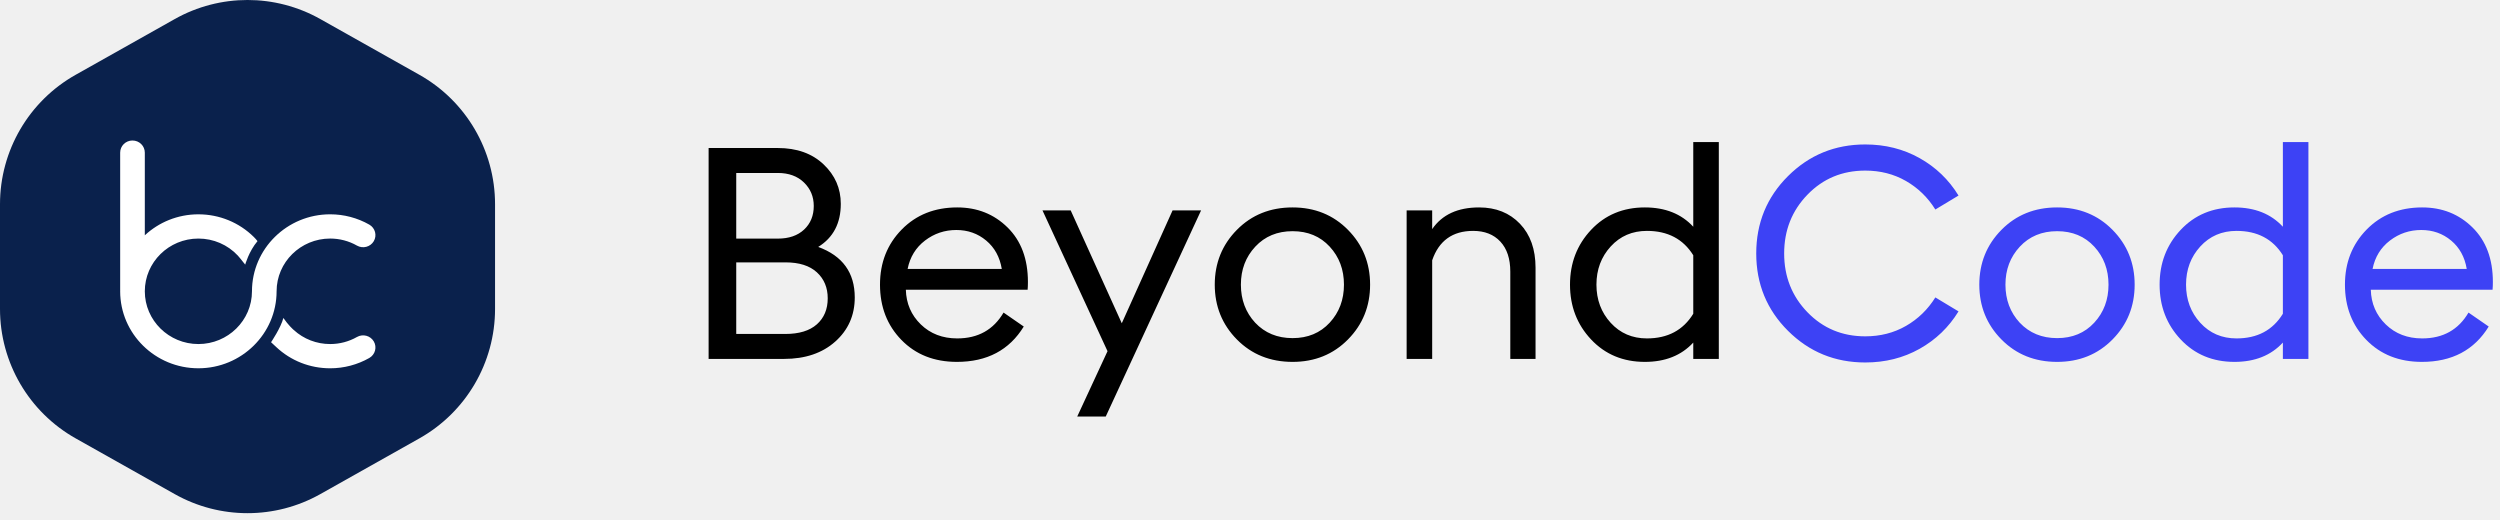
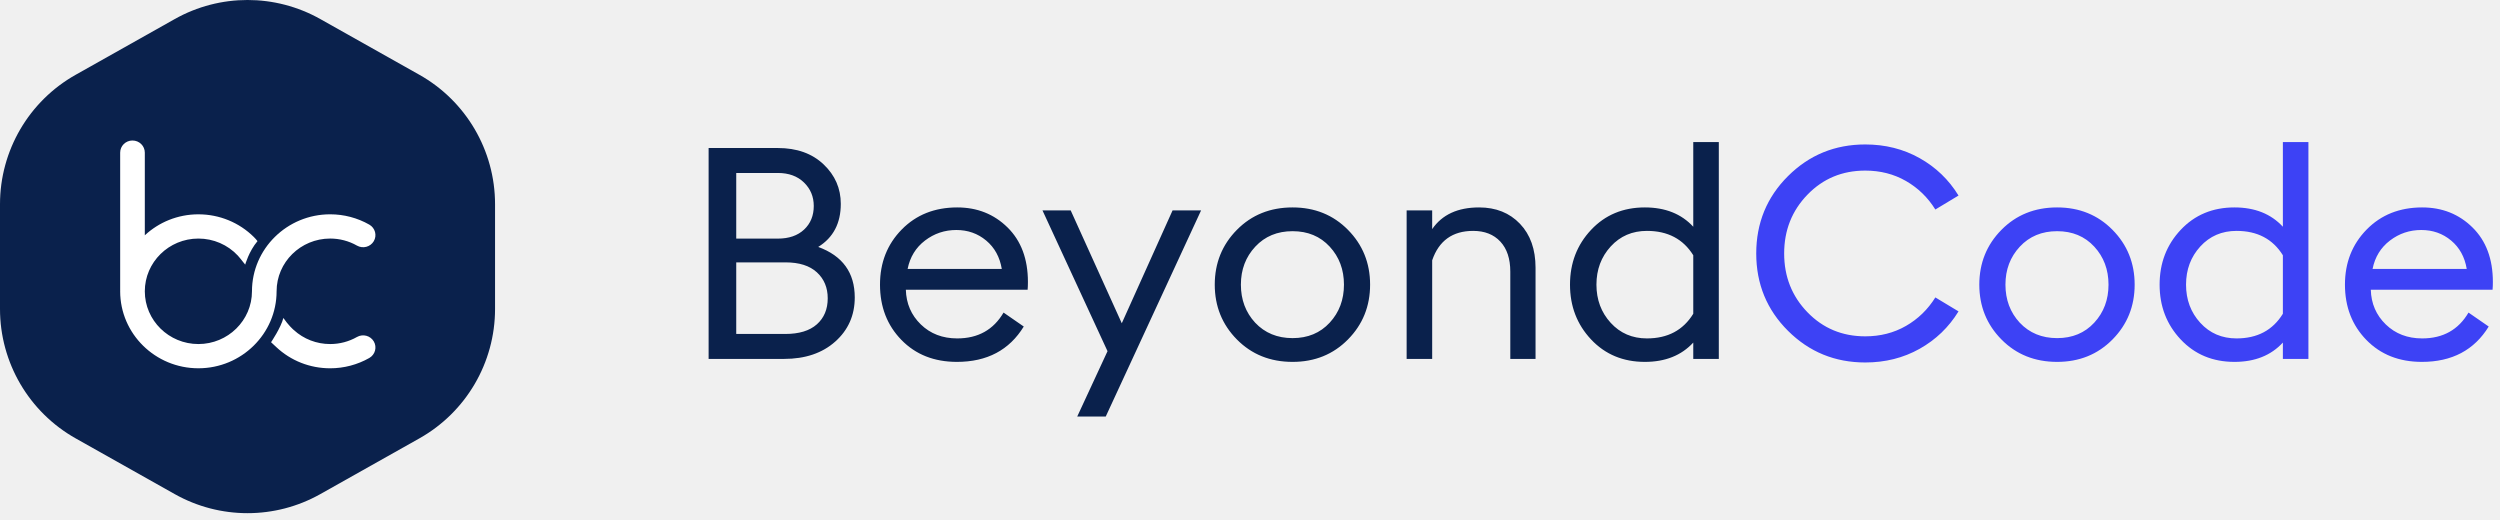
<svg xmlns="http://www.w3.org/2000/svg" viewBox="0 0 202 42">
  <g fill="none" fill-rule="evenodd">
    <g fill-rule="nonzero">
-       <path fill="#000" d="M57.256 29V11.96h5.592c1.536 0 2.768.44 3.696 1.32.928.88 1.392 1.944 1.392 3.192 0 1.568-.608 2.728-1.824 3.48 1.968.72 2.952 2.08 2.952 4.08 0 1.44-.524 2.628-1.572 3.564-1.048.936-2.428 1.404-4.14 1.404h-6.096Zm2.232-2.016h3.96c1.12 0 1.972-.26 2.556-.78.584-.52.876-1.22.876-2.1 0-.864-.292-1.564-.876-2.1-.584-.536-1.428-.804-2.532-.804h-3.984v5.784Zm0-7.704h3.36c.896 0 1.604-.244 2.124-.732s.78-1.124.78-1.908c0-.752-.264-1.384-.792-1.896s-1.232-.768-2.112-.768h-3.36v5.304Zm17.832 9.96c-1.84 0-3.336-.592-4.488-1.776-1.152-1.184-1.728-2.672-1.728-4.464 0-1.776.584-3.26 1.752-4.452 1.168-1.192 2.664-1.788 4.488-1.788 1.616 0 2.972.54 4.068 1.62 1.096 1.08 1.644 2.548 1.644 4.404 0 .24-.008.448-.024.624h-9.84c.032 1.12.436 2.056 1.212 2.808.776.752 1.756 1.128 2.94 1.128 1.68 0 2.928-.696 3.744-2.088l1.632 1.128c-1.168 1.904-2.968 2.856-5.4 2.856Zm-3.984-7.512h7.608c-.16-.96-.58-1.724-1.26-2.292-.68-.568-1.484-.852-2.412-.852-.944 0-1.788.284-2.532.852-.744.568-1.212 1.332-1.404 2.292Zm16.008 11.928H87.04l2.448-5.28L84.232 17h2.28l4.128 9.12L94.744 17h2.304zm15.096-4.416c-1.808 0-3.308-.604-4.5-1.812-1.192-1.208-1.788-2.684-1.788-4.428 0-1.744.596-3.22 1.788-4.428 1.192-1.208 2.692-1.812 4.5-1.812 1.792 0 3.284.604 4.476 1.812 1.192 1.208 1.788 2.684 1.788 4.428 0 1.744-.596 3.22-1.788 4.428-1.192 1.208-2.684 1.812-4.476 1.812Zm-3.024-3.168c.784.832 1.792 1.248 3.024 1.248s2.232-.416 3-1.248c.768-.832 1.152-1.856 1.152-3.072s-.384-2.24-1.152-3.072c-.768-.832-1.768-1.248-3-1.248s-2.236.416-3.012 1.248c-.776.832-1.164 1.856-1.164 3.072s.384 2.24 1.152 3.072ZM113.656 29V17h2.064v1.512c.8-1.168 2.064-1.752 3.792-1.752 1.36 0 2.46.44 3.3 1.32.84.88 1.26 2.064 1.26 3.552V29h-2.04v-7.056c0-1.04-.268-1.848-.804-2.424-.536-.576-1.268-.864-2.196-.864-1.664 0-2.768.792-3.312 2.376V29h-2.064Zm19.248.24c-1.76 0-3.208-.604-4.344-1.812-1.136-1.208-1.704-2.684-1.704-4.428 0-1.744.568-3.22 1.704-4.428 1.136-1.208 2.584-1.812 4.344-1.812 1.648 0 2.952.52 3.912 1.56v-6.84h2.064V29h-2.064v-1.32c-.96 1.04-2.264 1.56-3.912 1.56Zm.168-1.896c1.68 0 2.928-.664 3.744-1.992v-4.728c-.816-1.312-2.064-1.968-3.744-1.968-1.184 0-2.16.42-2.928 1.26-.768.84-1.152 1.868-1.152 3.084s.384 2.244 1.152 3.084c.768.84 1.744 1.26 2.928 1.26Z" />
+       <path fill="#0a214c" d="M57.256 29V11.96h5.592c1.536 0 2.768.44 3.696 1.32.928.88 1.392 1.944 1.392 3.192 0 1.568-.608 2.728-1.824 3.48 1.968.72 2.952 2.08 2.952 4.08 0 1.44-.524 2.628-1.572 3.564-1.048.936-2.428 1.404-4.14 1.404h-6.096Zm2.232-2.016h3.96c1.12 0 1.972-.26 2.556-.78.584-.52.876-1.22.876-2.1 0-.864-.292-1.564-.876-2.1-.584-.536-1.428-.804-2.532-.804h-3.984v5.784Zm0-7.704h3.36c.896 0 1.604-.244 2.124-.732s.78-1.124.78-1.908c0-.752-.264-1.384-.792-1.896s-1.232-.768-2.112-.768h-3.36v5.304Zm17.832 9.96c-1.84 0-3.336-.592-4.488-1.776-1.152-1.184-1.728-2.672-1.728-4.464 0-1.776.584-3.26 1.752-4.452 1.168-1.192 2.664-1.788 4.488-1.788 1.616 0 2.972.54 4.068 1.62 1.096 1.08 1.644 2.548 1.644 4.404 0 .24-.008.448-.024.624h-9.84c.032 1.12.436 2.056 1.212 2.808.776.752 1.756 1.128 2.94 1.128 1.68 0 2.928-.696 3.744-2.088l1.632 1.128c-1.168 1.904-2.968 2.856-5.4 2.856Zm-3.984-7.512h7.608c-.16-.96-.58-1.724-1.26-2.292-.68-.568-1.484-.852-2.412-.852-.944 0-1.788.284-2.532.852-.744.568-1.212 1.332-1.404 2.292Zm16.008 11.928H87.04l2.448-5.28L84.232 17h2.28l4.128 9.12L94.744 17h2.304zm15.096-4.416c-1.808 0-3.308-.604-4.5-1.812-1.192-1.208-1.788-2.684-1.788-4.428 0-1.744.596-3.22 1.788-4.428 1.192-1.208 2.692-1.812 4.5-1.812 1.792 0 3.284.604 4.476 1.812 1.192 1.208 1.788 2.684 1.788 4.428 0 1.744-.596 3.22-1.788 4.428-1.192 1.208-2.684 1.812-4.476 1.812Zm-3.024-3.168c.784.832 1.792 1.248 3.024 1.248s2.232-.416 3-1.248c.768-.832 1.152-1.856 1.152-3.072s-.384-2.24-1.152-3.072c-.768-.832-1.768-1.248-3-1.248s-2.236.416-3.012 1.248c-.776.832-1.164 1.856-1.164 3.072s.384 2.24 1.152 3.072ZM113.656 29V17h2.064v1.512c.8-1.168 2.064-1.752 3.792-1.752 1.36 0 2.46.44 3.3 1.32.84.88 1.26 2.064 1.26 3.552V29h-2.04v-7.056c0-1.04-.268-1.848-.804-2.424-.536-.576-1.268-.864-2.196-.864-1.664 0-2.768.792-3.312 2.376V29h-2.064Zm19.248.24c-1.76 0-3.208-.604-4.344-1.812-1.136-1.208-1.704-2.684-1.704-4.428 0-1.744.568-3.22 1.704-4.428 1.136-1.208 2.584-1.812 4.344-1.812 1.648 0 2.952.52 3.912 1.56v-6.84h2.064V29h-2.064v-1.32c-.96 1.04-2.264 1.56-3.912 1.56Zm.168-1.896c1.68 0 2.928-.664 3.744-1.992v-4.728c-.816-1.312-2.064-1.968-3.744-1.968-1.184 0-2.16.42-2.928 1.26-.768.84-1.152 1.868-1.152 3.084s.384 2.244 1.152 3.084c.768.84 1.744 1.26 2.928 1.26Z" />
      <path fill="#3D42F5" d="M150.712 29.288c-2.448 0-4.528-.852-6.24-2.556-1.712-1.704-2.568-3.788-2.568-6.252s.856-4.548 2.568-6.252c1.712-1.704 3.792-2.556 6.24-2.556 1.616 0 3.08.368 4.392 1.104 1.312.736 2.36 1.744 3.144 3.024l-1.872 1.128c-.608-.976-1.4-1.744-2.376-2.304-.976-.56-2.072-.84-3.288-.84-1.856 0-3.412.648-4.668 1.944-1.256 1.296-1.884 2.88-1.884 4.752 0 1.872.628 3.456 1.884 4.752 1.256 1.296 2.812 1.944 4.668 1.944 1.216 0 2.312-.28 3.288-.84.976-.56 1.768-1.328 2.376-2.304l1.872 1.128c-.784 1.28-1.832 2.288-3.144 3.024-1.312.736-2.776 1.104-4.392 1.104Zm15.504-.048c-1.808 0-3.308-.604-4.5-1.812-1.192-1.208-1.788-2.684-1.788-4.428 0-1.744.596-3.22 1.788-4.428 1.192-1.208 2.692-1.812 4.5-1.812 1.792 0 3.284.604 4.476 1.812 1.192 1.208 1.788 2.684 1.788 4.428 0 1.744-.596 3.22-1.788 4.428-1.192 1.208-2.684 1.812-4.476 1.812Zm-3.024-3.168c.784.832 1.792 1.248 3.024 1.248s2.232-.416 3-1.248c.768-.832 1.152-1.856 1.152-3.072s-.384-2.24-1.152-3.072c-.768-.832-1.768-1.248-3-1.248s-2.236.416-3.012 1.248c-.776.832-1.164 1.856-1.164 3.072s.384 2.24 1.152 3.072Zm17.352 3.168c-1.76 0-3.208-.604-4.344-1.812-1.136-1.208-1.704-2.684-1.704-4.428 0-1.744.568-3.22 1.704-4.428 1.136-1.208 2.584-1.812 4.344-1.812 1.648 0 2.952.52 3.912 1.56v-6.84h2.064V29h-2.064v-1.32c-.96 1.04-2.264 1.56-3.912 1.56Zm.168-1.896c1.68 0 2.928-.664 3.744-1.992v-4.728c-.816-1.312-2.064-1.968-3.744-1.968-1.184 0-2.16.42-2.928 1.26-.768.84-1.152 1.868-1.152 3.084s.384 2.244 1.152 3.084c.768.84 1.744 1.26 2.928 1.26Zm14.976 1.896c-1.84 0-3.336-.592-4.488-1.776-1.152-1.184-1.728-2.672-1.728-4.464 0-1.776.584-3.26 1.752-4.452 1.168-1.192 2.664-1.788 4.488-1.788 1.616 0 2.972.54 4.068 1.62 1.096 1.08 1.644 2.548 1.644 4.404 0 .24-.008.448-.024.624h-9.84c.032 1.12.436 2.056 1.212 2.808.776.752 1.756 1.128 2.94 1.128 1.68 0 2.928-.696 3.744-2.088l1.632 1.128c-1.168 1.904-2.968 2.856-5.4 2.856Zm-3.984-7.512h7.608c-.16-.96-.58-1.724-1.26-2.292-.68-.568-1.484-.852-2.412-.852-.944 0-1.788.284-2.532.852-.744.568-1.212 1.332-1.404 2.292Z" />
    </g>
    <path fill="#0A214C" fill-rule="nonzero" d="M14.117 1.541c3.653-2.055 8.113-2.055 11.766 0l8 4.5c3.779 2.125 6.117 6.124 6.117 10.459v8.464c0 4.335-2.338 8.334-6.117 10.459l-8 4.5c-3.653 2.055-8.113 2.055-11.766 0l-8-4.5C2.338 33.297 0 29.299 0 24.964v-8.464c0-4.335 2.338-8.334 6.117-10.459l8-4.5Z" />
    <path fill="#FFF" d="M10.706 11.353c.55 0 .995.439.995.98v6.679c1.132-1.05 2.655-1.695 4.329-1.695 1.698 0 3.302.664 4.486 1.838.136.135.167.179.291.327-.697.823-.995 1.9-.995 1.9-.298-.392-.598-.733-.598-.733-.82-.876-1.967-1.373-3.184-1.373-2.387 0-4.329 1.912-4.329 4.261 0 2.35 1.942 4.262 4.329 4.262s4.329-1.912 4.329-4.262c0-3.43 2.835-6.221 6.319-6.221 1.111 0 2.204.288 3.161.833.476.271.638.87.363 1.338-.276.468-.884.628-1.36.357-.654-.373-1.403-.569-2.164-.569-2.387 0-4.329 1.912-4.329 4.261 0 3.43-2.835 6.221-6.32 6.221-3.485 0-6.319-2.791-6.319-6.221l.002-.065c-.001-.011-.002-.022-.002-.033v-11.106c0-.541.445-.98.995-.98Zm12.191 14.339c.398.588.805.94.838.97.803.734 1.843 1.137 2.943 1.137.762 0 1.51-.197 2.164-.57.475-.271 1.084-.111 1.36.357.275.468.113 1.068-.363 1.339-.957.545-2.05.833-3.161.833-1.635 0-3.179-.609-4.359-1.717-.027-.025-.391-.363-.417-.389 0 0 .796-1.176.995-1.96Z" />
  </g>
</svg>
